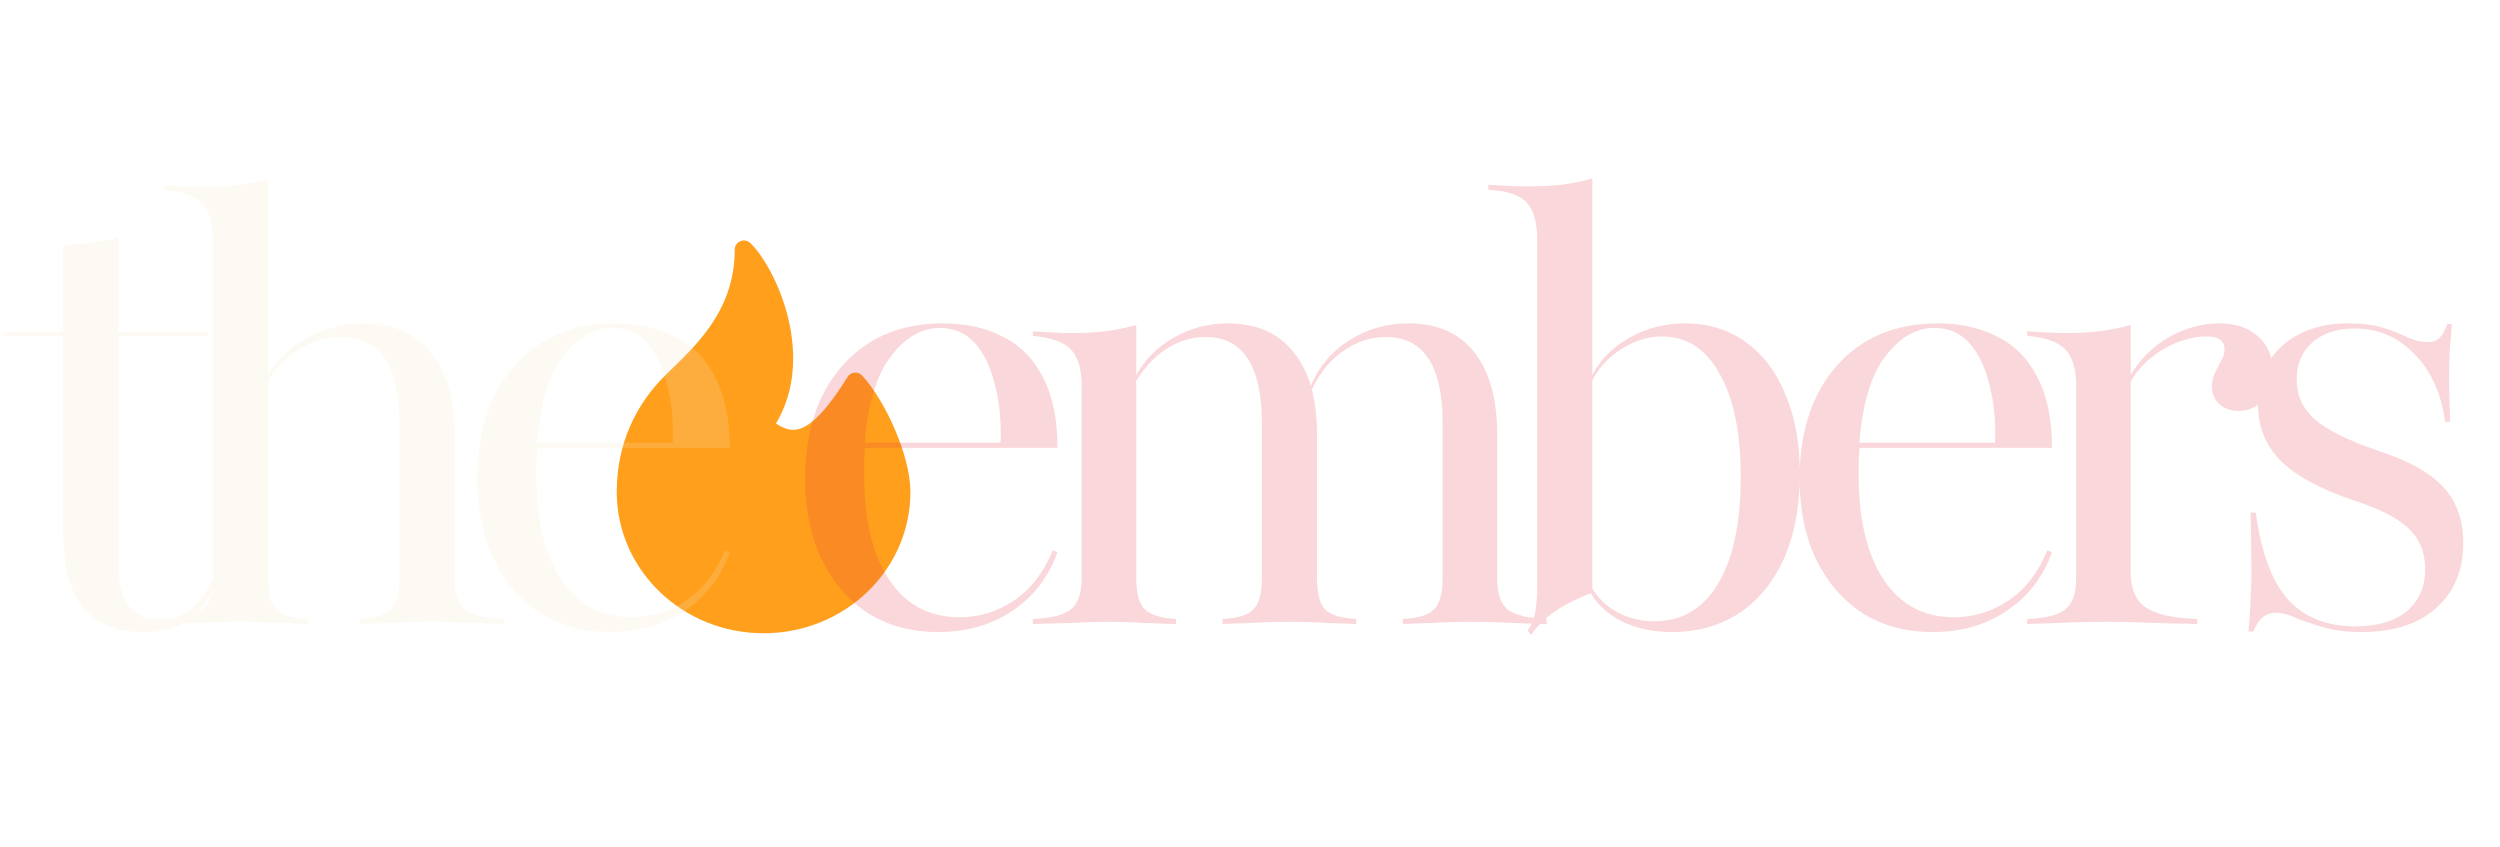
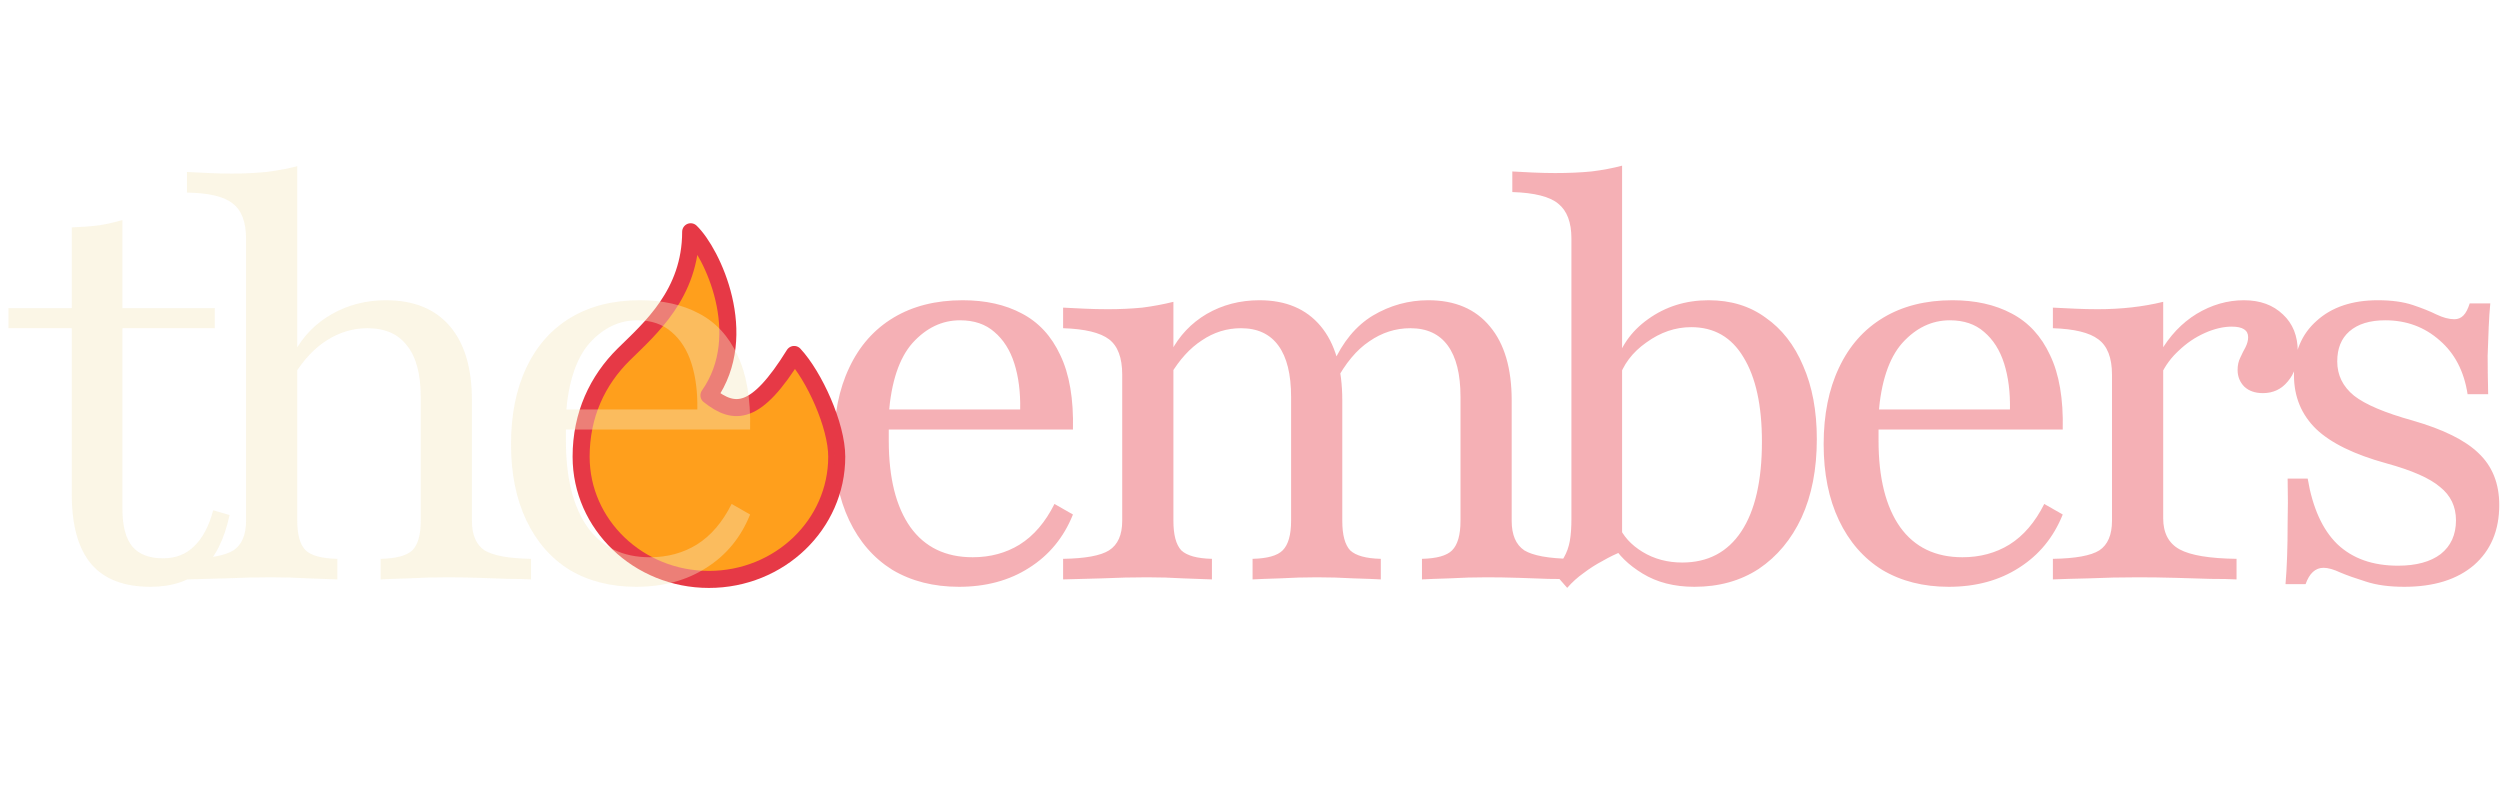
- <svg xmlns="http://www.w3.org/2000/svg" width="1362" height="461" viewBox="0 0 1362 461" fill="none">
-   <path d="M416 231.998C440.996 196.481 417.789 148.004 405.286 136C405.286 172.452 381.339 192.895 365.996 208.001C350.675 223.119 341 243.368 341 267.999C341 307.768 374.579 340 416 340C457.421 340 491 307.768 491 267.999C491 249.617 477.8 220.724 466.004 208.001C443.675 244.002 431.107 244.002 416 231.998Z" fill="#FF9F1C" stroke="#FF9F1C" stroke-width="10" stroke-linecap="round" stroke-linejoin="round" />
-   <g opacity="0.2">
-     <path d="M78.658 344.335C63.587 344.335 52.439 339.897 45.213 331.019C37.987 322.142 34.374 308.206 34.374 289.213V183.303H1.858V180.826H34.374V133.445C40.568 133.239 46.039 132.826 50.787 132.206C55.742 131.381 60.284 130.348 64.413 129.11V180.826H113.342V183.303H64.413V307.484C64.413 317.6 66.271 325.135 69.987 330.09C73.91 335.045 79.793 337.523 87.639 337.523C95.69 337.523 102.4 334.426 107.768 328.232C113.342 322.039 117.368 313.161 119.845 301.6L122.323 302.219C119.226 316.465 114.168 327.097 107.148 334.116C100.129 340.929 90.632 344.335 78.658 344.335ZM195.936 340V337.213C204.401 336.8 210.078 335.045 212.969 331.948C216.065 328.852 217.614 323.174 217.614 314.916V230.065C217.614 214.581 214.93 203.019 209.562 195.381C204.401 187.535 196.349 183.613 185.407 183.613C177.769 183.613 170.44 185.781 163.42 190.116C156.401 194.245 150.414 200.335 145.459 208.387V204.981C150.827 195.897 158.156 188.877 167.446 183.923C176.736 178.761 186.956 176.181 198.104 176.181C214.001 176.181 226.181 181.445 234.646 191.974C243.317 202.297 247.652 217.265 247.652 236.877V314.916C247.652 323.174 249.51 328.852 253.227 331.948C257.149 335.045 264.272 336.8 274.594 337.213V340C271.91 339.794 268.298 339.69 263.756 339.69C259.214 339.484 254.259 339.277 248.891 339.071C243.523 338.865 238.259 338.761 233.098 338.761C225.872 338.761 218.749 338.968 211.73 339.381C204.71 339.587 199.446 339.794 195.936 340ZM89.407 340V337.213C99.73 336.8 106.749 335.045 110.465 331.948C114.181 328.852 116.04 323.174 116.04 314.916V130.968C116.04 121.471 114.078 114.761 110.156 110.839C106.44 106.71 99.523 104.335 89.407 103.716V100.929C93.33 101.135 97.046 101.342 100.556 101.548C104.065 101.755 107.678 101.858 111.394 101.858C117.381 101.858 123.265 101.548 129.046 100.929C135.033 100.103 140.71 98.968 146.078 97.523V314.916C146.078 322.968 147.523 328.645 150.414 331.948C153.51 335.045 159.394 336.8 168.065 337.213V340C163.73 339.794 158.156 339.587 151.343 339.381C144.736 338.968 137.923 338.761 130.904 338.761C123.885 338.761 116.556 338.968 108.917 339.381C101.278 339.587 94.775 339.794 89.407 340ZM332.49 344.335C318.038 344.335 305.341 340.929 294.399 334.116C283.664 327.097 275.199 317.29 269.006 304.697C263.019 292.103 260.025 277.445 260.025 260.723C260.025 243.794 263.019 229.032 269.006 216.439C275.199 203.639 283.87 193.729 295.019 186.71C306.373 179.69 319.793 176.181 335.277 176.181C347.87 176.181 358.812 178.658 368.102 183.613C377.599 188.361 384.825 195.794 389.78 205.91C394.941 215.819 397.522 228.516 397.522 244H280.154L279.844 241.213H366.554C366.967 229.445 365.935 218.916 363.457 209.626C361.186 200.129 357.573 192.594 352.619 187.019C347.664 181.445 341.264 178.658 333.419 178.658C323.509 178.658 314.631 183.819 306.786 194.142C298.941 204.258 294.193 220.155 292.541 241.832L292.851 242.142C292.644 245.032 292.438 247.923 292.231 250.813C292.231 253.497 292.231 256.284 292.231 259.174C292.231 283.123 296.773 302.013 305.857 315.845C314.941 329.471 327.741 336.284 344.257 336.284C354.786 336.284 364.593 333.29 373.677 327.303C382.76 321.316 389.883 312.129 395.044 299.742L397.522 300.981C392.567 314.606 384.309 325.239 372.748 332.877C361.393 340.516 347.973 344.335 332.49 344.335Z" fill="#F4E8C1" />
-     <path d="M511.065 344.335C496.613 344.335 483.916 340.929 472.974 334.116C462.239 327.097 453.774 317.29 447.581 304.697C441.594 292.103 438.6 277.445 438.6 260.723C438.6 243.794 441.594 229.032 447.581 216.439C453.774 203.639 462.445 193.729 473.594 186.71C484.948 179.69 498.368 176.181 513.852 176.181C526.445 176.181 537.387 178.658 546.677 183.613C556.174 188.361 563.4 195.794 568.355 205.91C573.516 215.819 576.097 228.516 576.097 244H458.729L458.419 241.213H545.129C545.542 229.445 544.51 218.916 542.032 209.626C539.761 200.129 536.148 192.594 531.194 187.019C526.239 181.445 519.839 178.658 511.994 178.658C502.084 178.658 493.206 183.819 485.361 194.142C477.516 204.258 472.768 220.155 471.116 241.832L471.426 242.142C471.219 245.032 471.013 247.923 470.806 250.813C470.806 253.497 470.806 256.284 470.806 259.174C470.806 283.123 475.348 302.013 484.432 315.845C493.516 329.471 506.316 336.284 522.832 336.284C533.361 336.284 543.168 333.29 552.252 327.303C561.335 321.316 568.458 312.129 573.619 299.742L576.097 300.981C571.142 314.606 562.884 325.239 551.323 332.877C539.968 340.516 526.548 344.335 511.065 344.335ZM764.26 340V337.213C772.724 336.8 778.402 335.045 781.292 331.948C784.389 328.852 785.937 323.174 785.937 314.916V230.065C785.937 214.787 783.356 203.226 778.195 195.381C773.034 187.535 765.395 183.613 755.279 183.613C746.402 183.613 738.247 186.4 730.815 191.974C723.382 197.342 717.602 205.084 713.473 215.2L713.163 212.413C717.705 200.852 724.827 191.974 734.531 185.781C744.234 179.381 755.176 176.181 767.356 176.181C783.047 176.181 795.021 181.445 803.279 191.974C811.537 202.503 815.666 217.471 815.666 236.877V314.916C815.666 323.174 817.524 328.852 821.24 331.948C825.163 335.045 832.285 336.8 842.608 337.213V340C840.131 339.794 836.518 339.69 831.769 339.69C827.227 339.484 822.273 339.277 816.905 339.071C811.537 338.865 806.273 338.761 801.111 338.761C793.885 338.761 786.763 338.968 779.744 339.381C772.931 339.587 767.769 339.794 764.26 340ZM562.66 340V337.213C572.776 336.8 579.692 335.045 583.408 331.948C587.331 328.852 589.292 323.174 589.292 314.916V210.245C589.292 200.748 587.227 194.039 583.098 190.116C579.176 186.194 572.363 183.819 562.66 182.994V180.516C566.169 180.723 569.679 180.929 573.189 181.135C576.698 181.342 580.311 181.445 584.027 181.445C590.427 181.445 596.518 181.135 602.298 180.516C608.079 179.69 613.653 178.555 619.021 177.11V314.916C619.021 323.174 620.569 328.852 623.666 331.948C626.969 335.045 632.647 336.8 640.698 337.213V340C635.537 339.794 629.86 339.587 623.666 339.381C617.473 338.968 610.866 338.761 603.847 338.761C597.034 338.761 590.015 338.968 582.789 339.381C575.769 339.587 569.06 339.794 562.66 340ZM666.092 340V337.213C674.35 336.8 679.924 335.045 682.815 331.948C685.911 328.852 687.46 323.174 687.46 314.916V230.065C687.46 214.787 684.879 203.226 679.718 195.381C674.763 187.535 667.124 183.613 656.802 183.613C649.163 183.613 642.04 185.781 635.434 190.116C629.034 194.245 623.356 200.335 618.402 208.387L618.711 204.981C623.666 195.897 630.582 188.877 639.46 183.923C648.544 178.761 658.35 176.181 668.879 176.181C684.569 176.181 696.544 181.445 704.802 191.974C713.266 202.297 717.498 217.161 717.498 236.568V314.916C717.498 323.174 718.944 328.852 721.834 331.948C724.931 335.045 730.608 336.8 738.866 337.213V340C735.563 339.794 730.402 339.587 723.382 339.381C716.569 338.968 709.653 338.761 702.634 338.761C695.615 338.761 688.595 338.968 681.576 339.381C674.763 339.587 669.602 339.794 666.092 340ZM910.87 344.335C899.515 344.335 889.606 341.961 881.141 337.213C872.883 332.258 867.412 326.168 864.728 318.942L865.657 316.774C868.135 322.968 872.573 328.129 878.973 332.258C885.58 336.387 893.012 338.452 901.27 338.452C916.341 338.452 927.902 331.639 935.954 318.013C944.212 304.387 948.341 284.981 948.341 259.794C948.341 235.845 944.522 217.161 936.883 203.742C929.451 190.116 918.922 183.303 905.296 183.303C897.038 183.303 888.986 186.09 881.141 191.665C873.296 197.239 868.031 204.258 865.348 212.723L864.728 211.484C867.825 201.161 874.328 192.697 884.238 186.09C894.354 179.484 905.606 176.181 917.993 176.181C930.793 176.181 941.838 179.587 951.128 186.4C960.625 193.213 967.851 202.813 972.806 215.2C977.967 227.381 980.548 241.729 980.548 258.245C980.548 276 977.657 291.381 971.877 304.387C966.096 317.187 957.941 327.097 947.412 334.116C936.883 340.929 924.702 344.335 910.87 344.335ZM834.07 345.884L832.212 343.406C833.657 341.548 834.689 339.587 835.309 337.523C836.135 335.252 836.651 332.774 836.857 330.09C837.27 327.2 837.477 323.897 837.477 320.181V130.658C837.477 121.368 835.619 114.658 831.902 110.529C828.393 106.4 821.373 104.026 810.844 103.406V100.619C814.354 100.826 817.864 101.032 821.373 101.239C825.089 101.445 828.702 101.548 832.212 101.548C838.819 101.548 845.115 101.239 851.102 100.619C857.089 99.793 862.56 98.658 867.515 97.213V322.968C863.799 324.206 859.773 325.961 855.438 328.232C851.102 330.297 847.077 332.877 843.36 335.974C839.851 338.865 836.754 342.168 834.07 345.884ZM1052.86 344.335C1038.41 344.335 1025.72 340.929 1014.77 334.116C1004.04 327.097 995.574 317.29 989.381 304.697C983.394 292.103 980.4 277.445 980.4 260.723C980.4 243.794 983.394 229.032 989.381 216.439C995.574 203.639 1004.25 193.729 1015.39 186.71C1026.75 179.69 1040.17 176.181 1055.65 176.181C1068.25 176.181 1079.19 178.658 1088.48 183.613C1097.97 188.361 1105.2 195.794 1110.15 205.91C1115.32 215.819 1117.9 228.516 1117.9 244H1000.53L1000.22 241.213H1086.93C1087.34 229.445 1086.31 218.916 1083.83 209.626C1081.56 200.129 1077.95 192.594 1072.99 187.019C1068.04 181.445 1061.64 178.658 1053.79 178.658C1043.88 178.658 1035.01 183.819 1027.16 194.142C1019.32 204.258 1014.57 220.155 1012.92 241.832L1013.23 242.142C1013.02 245.032 1012.81 247.923 1012.61 250.813C1012.61 253.497 1012.61 256.284 1012.61 259.174C1012.61 283.123 1017.15 302.013 1026.23 315.845C1035.32 329.471 1048.12 336.284 1064.63 336.284C1075.16 336.284 1084.97 333.29 1094.05 327.303C1103.14 321.316 1110.26 312.129 1115.42 299.742L1117.9 300.981C1112.94 314.606 1104.68 325.239 1093.12 332.877C1081.77 340.516 1068.35 344.335 1052.86 344.335ZM1104.46 340V337.213C1114.58 336.8 1121.49 335.045 1125.21 331.948C1129.13 328.852 1131.09 323.174 1131.09 314.916V210.245C1131.09 200.748 1129.03 194.039 1124.9 190.116C1120.98 186.194 1114.16 183.819 1104.46 182.994V180.516C1108.18 180.723 1111.69 180.929 1114.99 181.135C1118.5 181.342 1122.21 181.445 1126.14 181.445C1138.73 181.445 1150.29 180 1160.82 177.11V312.129C1160.82 321.006 1163.61 327.303 1169.18 331.019C1174.76 334.735 1184.05 336.8 1197.05 337.213V340C1193.75 339.794 1189.31 339.69 1183.74 339.69C1178.16 339.484 1172.18 339.277 1165.78 339.071C1159.38 338.865 1153.08 338.761 1146.89 338.761C1137.8 338.761 1129.44 338.968 1121.8 339.381C1114.16 339.587 1108.38 339.794 1104.46 340ZM1219.35 223.871C1215.22 223.871 1211.81 222.632 1209.13 220.155C1206.45 217.677 1205.1 214.477 1205.1 210.555C1205.1 207.665 1205.62 205.187 1206.65 203.123C1207.89 200.852 1209.03 198.684 1210.06 196.619C1211.3 194.555 1211.92 192.387 1211.92 190.116C1211.92 185.574 1208.61 183.303 1202.01 183.303C1197.05 183.303 1191.89 184.335 1186.52 186.4C1181.16 188.465 1176.2 191.355 1171.66 195.071C1167.12 198.787 1163.4 203.226 1160.51 208.387L1160.2 205.29C1165.36 196.206 1172.38 189.084 1181.26 183.923C1190.34 178.761 1199.63 176.181 1209.13 176.181C1218.01 176.181 1225.03 178.555 1230.19 183.303C1235.56 188.052 1238.24 194.452 1238.24 202.503C1238.24 208.903 1236.49 214.065 1232.98 217.987C1229.47 221.91 1224.92 223.871 1219.35 223.871ZM1286.55 344.335C1278.09 344.335 1270.97 343.406 1265.18 341.548C1259.4 339.897 1254.55 338.245 1250.63 336.594C1246.71 334.735 1243.2 333.806 1240.1 333.806C1234.32 333.806 1230.19 337.213 1227.71 344.026H1224.93C1225.55 337.832 1225.96 331.535 1226.17 325.135C1226.58 318.529 1226.68 311.51 1226.48 304.077C1226.48 296.439 1226.37 288.181 1226.17 279.303H1228.95C1231.84 300.774 1237.62 316.465 1246.29 326.374C1255.17 336.284 1267.46 341.239 1283.15 341.239C1295.33 341.239 1304.72 338.452 1311.33 332.877C1317.93 327.303 1321.24 319.665 1321.24 309.961C1321.24 300.877 1318.14 293.445 1311.95 287.665C1305.75 281.884 1295.43 276.723 1280.98 272.181C1263.22 265.987 1250.32 258.865 1242.27 250.813C1234.22 242.555 1230.19 232.439 1230.19 220.465C1230.19 207.045 1234.63 196.31 1243.51 188.258C1252.59 180.206 1264.57 176.181 1279.43 176.181C1287.07 176.181 1293.47 177.006 1298.63 178.658C1303.79 180.31 1308.23 182.065 1311.95 183.923C1315.87 185.574 1319.48 186.4 1322.78 186.4C1325.26 186.4 1327.33 185.677 1328.98 184.232C1330.63 182.581 1332.08 180 1333.31 176.49H1335.79C1335.38 181.445 1334.97 186.606 1334.55 191.974C1334.35 197.342 1334.24 203.123 1334.24 209.316C1334.45 215.303 1334.66 222.116 1334.86 229.755H1332.08C1330.01 214.271 1324.44 201.987 1315.35 192.903C1306.48 183.613 1295.64 178.968 1282.84 178.968C1273.13 178.968 1265.39 181.548 1259.61 186.71C1254.04 191.665 1251.25 198.374 1251.25 206.839C1251.25 215.51 1254.55 222.735 1261.16 228.516C1267.77 234.297 1279.22 239.974 1295.53 245.548C1312.05 250.916 1323.92 257.523 1331.15 265.368C1338.37 273.213 1341.98 283.329 1341.98 295.716C1341.98 310.787 1337.03 322.658 1327.12 331.329C1317.42 340 1303.89 344.335 1286.55 344.335Z" fill="#E63946" />
+ <svg xmlns="http://www.w3.org/2000/svg" width="1467" height="461" viewBox="0 0 1467 461" fill="none">
+   <path d="M416 231.998C440.996 196.481 417.789 148.004 405.286 136C405.286 172.452 381.339 192.895 365.996 208.001C350.675 223.119 341 243.368 341 267.999C341 307.768 374.579 340 416 340C457.421 340 491 307.768 491 267.999C491 249.617 477.8 220.724 466.004 208.001C443.675 244.002 431.107 244.002 416 231.998Z" fill="#FF9F1C" stroke="#E63946" stroke-width="10" stroke-linecap="round" stroke-linejoin="round" />
+   <g opacity="0.4">
+     <path d="M88.258 344.335C72.774 344.335 61.213 339.897 53.574 331.019C45.935 321.935 42.116 308.31 42.116 290.142V192.594H4.955V180.826H42.116V133.445C47.897 133.239 53.264 132.826 58.219 132.206C63.174 131.381 67.716 130.348 71.845 129.11V180.826H126.039V192.594H71.845V298.813C71.845 308.723 73.806 316.052 77.729 320.8C81.652 325.342 87.639 327.613 95.69 327.613C103.123 327.613 109.213 325.239 113.961 320.49C118.916 315.742 122.632 308.723 125.11 299.432L134.71 302.219C131.613 316.671 126.245 327.303 118.606 334.116C111.174 340.929 101.058 344.335 88.258 344.335ZM223.357 340V327.923C232.441 327.716 238.635 326.065 241.938 322.968C245.241 319.665 246.893 313.884 246.893 305.626V233.161C246.893 219.535 244.209 209.419 238.841 202.813C233.68 196 225.938 192.594 215.615 192.594C207.151 192.594 199.202 194.968 191.77 199.716C184.544 204.258 178.144 211.071 172.57 220.155L172.88 206.529C178.041 197.032 185.37 189.6 194.867 184.232C204.364 178.865 214.893 176.181 226.454 176.181C242.764 176.181 255.254 181.239 263.925 191.355C272.596 201.471 276.931 216.026 276.931 235.019V305.626C276.931 313.884 279.409 319.665 284.364 322.968C289.525 326.065 298.609 327.716 311.615 327.923V340C308.519 339.794 304.183 339.69 298.609 339.69C293.241 339.484 287.357 339.277 280.957 339.071C274.557 338.865 268.364 338.761 262.377 338.761C254.738 338.761 247.202 338.968 239.77 339.381C232.544 339.587 227.073 339.794 223.357 340ZM109.706 340V327.923C122.919 327.716 132.002 326.065 136.957 322.968C141.912 319.665 144.39 313.884 144.39 305.626V140.258C144.39 130.348 141.809 123.432 136.648 119.51C131.693 115.381 122.712 113.213 109.706 113.006V100.929C114.041 101.135 118.377 101.342 122.712 101.548C127.048 101.755 131.486 101.858 136.028 101.858C143.048 101.858 149.757 101.548 156.157 100.929C162.764 100.103 168.854 98.968 174.428 97.523V305.626C174.428 313.884 176.08 319.665 179.383 322.968C182.686 326.065 188.88 327.716 197.964 327.923V340C193.835 339.794 188.157 339.587 180.931 339.381C173.912 338.968 166.583 338.761 158.944 338.761C150.48 338.761 141.602 338.968 132.312 339.381C123.022 339.587 115.486 339.794 109.706 340ZM373.265 344.335C358.401 344.335 345.394 341.032 334.246 334.426C323.304 327.613 314.84 317.91 308.852 305.316C302.865 292.723 299.872 277.858 299.872 260.723C299.872 243.381 302.865 228.413 308.852 215.819C314.84 203.019 323.51 193.213 334.865 186.4C346.22 179.587 359.743 176.181 375.433 176.181C388.852 176.181 400.414 178.761 410.117 183.923C420.027 189.084 427.562 197.239 432.723 208.387C438.091 219.535 440.569 234.09 440.156 252.052H319.691L319.381 240.284H409.188C409.394 230.168 408.259 221.187 405.781 213.342C403.304 205.497 399.381 199.303 394.014 194.761C388.852 190.219 382.143 187.948 373.885 187.948C363.356 187.948 354.065 192.387 346.014 201.265C338.169 210.142 333.523 224.077 332.078 243.071L332.388 244C332.181 246.065 332.078 248.335 332.078 250.813C332.078 253.29 332.078 255.871 332.078 258.555C332.078 280.439 336.31 297.368 344.775 309.342C353.24 321.11 365.42 326.994 381.317 326.994C391.64 326.994 400.827 324.516 408.878 319.561C417.136 314.4 423.949 306.452 429.317 295.716L440.156 301.91C434.788 315.329 426.22 325.755 414.452 333.187C402.891 340.619 389.162 344.335 373.265 344.335Z" fill="#F4E8C1" />
+     <path d="M562.715 344.335C547.851 344.335 534.844 341.032 523.696 334.426C512.754 327.613 504.29 317.91 498.302 305.316C492.315 292.723 489.322 277.858 489.322 260.723C489.322 243.381 492.315 228.413 498.302 215.819C504.29 203.019 512.96 193.213 524.315 186.4C535.67 179.587 549.193 176.181 564.883 176.181C578.302 176.181 589.864 178.761 599.567 183.923C609.477 189.084 617.012 197.239 622.173 208.387C627.541 219.535 630.019 234.09 629.606 252.052H509.141L508.831 240.284H598.638C598.844 230.168 597.709 221.187 595.231 213.342C592.754 205.497 588.831 199.303 583.464 194.761C578.302 190.219 571.593 187.948 563.335 187.948C552.806 187.948 543.515 192.387 535.464 201.265C527.619 210.142 522.973 224.077 521.528 243.071L521.838 244C521.631 246.065 521.528 248.335 521.528 250.813C521.528 253.29 521.528 255.871 521.528 258.555C521.528 280.439 525.76 297.368 534.225 309.342C542.69 321.11 554.87 326.994 570.767 326.994C581.09 326.994 590.277 324.516 598.328 319.561C606.586 314.4 613.399 306.452 618.767 295.716L629.606 301.91C624.238 315.329 615.67 325.755 603.902 333.187C592.341 340.619 578.612 344.335 562.715 344.335ZM834.414 340V327.923C843.085 327.716 848.969 326.065 852.065 322.968C855.369 319.665 857.02 313.884 857.02 305.626V232.852C857.02 219.639 854.543 209.626 849.588 202.813C844.633 196 837.304 192.594 827.601 192.594C818.93 192.594 810.878 195.174 803.446 200.335C796.014 205.29 789.407 213.239 783.627 224.181L782.078 213.652C787.859 200.645 795.704 191.148 805.614 185.161C815.73 179.174 826.569 176.181 838.13 176.181C853.82 176.181 865.898 181.342 874.362 191.665C882.827 201.781 887.059 216.232 887.059 235.019V305.626C887.059 313.884 889.536 319.665 894.491 322.968C899.652 326.065 908.736 327.716 921.743 327.923V340C918.646 339.794 914.31 339.69 908.736 339.69C903.369 339.484 897.485 339.277 891.085 339.071C884.685 338.865 878.491 338.761 872.504 338.761C865.072 338.761 857.743 338.968 850.517 339.381C843.498 339.587 838.13 339.794 834.414 340ZM623.833 340V327.923C636.84 327.716 645.82 326.065 650.775 322.968C655.936 319.665 658.517 313.884 658.517 305.626V219.845C658.517 209.935 655.936 203.019 650.775 199.097C645.614 195.174 636.633 193.006 623.833 192.594V180.516C627.962 180.723 632.194 180.929 636.53 181.135C640.865 181.342 645.407 181.445 650.156 181.445C657.175 181.445 663.885 181.135 670.285 180.516C676.685 179.69 682.775 178.555 688.556 177.11V305.626C688.556 313.884 690.104 319.665 693.201 322.968C696.504 326.065 702.491 327.716 711.162 327.923V340C706.62 339.794 700.943 339.587 694.13 339.381C687.523 338.968 680.504 338.761 673.072 338.761C664.607 338.761 655.833 338.968 646.749 339.381C637.665 339.587 630.027 339.794 623.833 340ZM735.007 340V327.923C743.678 327.716 749.562 326.065 752.659 322.968C755.962 319.665 757.614 313.884 757.614 305.626V232.852C757.614 219.639 755.136 209.626 750.181 202.813C745.227 196 737.898 192.594 728.194 192.594C719.936 192.594 712.298 194.968 705.278 199.716C698.259 204.258 692.065 211.071 686.698 220.155L687.007 206.529C691.962 197.032 698.981 189.6 708.065 184.232C717.356 178.865 727.678 176.181 739.033 176.181C754.517 176.181 766.491 181.239 774.956 191.355C783.42 201.471 787.652 216.026 787.652 235.019V305.626C787.652 313.884 789.201 319.665 792.298 322.968C795.601 326.065 801.588 327.716 810.259 327.923V340C806.749 339.794 801.381 339.587 794.156 339.381C787.136 338.968 780.014 338.761 772.788 338.761C765.562 338.761 758.336 338.968 751.11 339.381C744.091 339.587 738.723 339.794 735.007 340ZM994.265 344.335C982.498 344.335 972.381 341.755 963.917 336.594C955.452 331.432 949.465 325.548 945.956 318.942L949.672 308.103C952.356 314.503 957.104 319.768 963.917 323.897C970.73 328.026 978.472 330.09 987.143 330.09C1002.21 330.09 1013.77 324 1021.83 311.819C1029.88 299.639 1033.9 282.09 1033.9 259.174C1033.9 237.91 1030.29 221.394 1023.07 209.626C1016.05 197.858 1005.83 191.974 992.407 191.974C983.117 191.974 974.343 194.968 966.085 200.955C957.827 206.735 952.356 214.065 949.672 222.942L947.504 215.819C950.394 204.052 956.898 194.555 967.014 187.329C977.336 179.897 989.207 176.181 1002.63 176.181C1015.63 176.181 1026.78 179.587 1036.07 186.4C1045.57 193.006 1052.9 202.4 1058.06 214.581C1063.43 226.761 1066.11 241.11 1066.11 257.626C1066.11 275.381 1063.12 290.761 1057.13 303.768C1051.14 316.568 1042.78 326.581 1032.05 333.806C1021.31 340.826 1008.72 344.335 994.265 344.335ZM919.633 344.955L910.962 335.045C914.059 332.361 916.33 329.677 917.775 326.994C919.427 324.103 920.562 320.903 921.181 317.394C921.801 313.884 922.11 309.548 922.11 304.387V139.948C922.11 130.452 919.53 123.639 914.369 119.51C909.414 115.381 900.433 113.11 887.427 112.697V100.619C891.143 100.826 895.169 101.032 899.504 101.239C904.046 101.445 908.381 101.548 912.51 101.548C920.356 101.548 927.478 101.239 933.878 100.619C940.485 99.793 946.472 98.658 951.839 97.213V323.587C948.123 325.032 944.304 326.89 940.381 329.161C936.459 331.226 932.743 333.6 929.233 336.284C925.723 338.761 922.523 341.652 919.633 344.955ZM1143.52 344.335C1128.65 344.335 1115.64 341.032 1104.5 334.426C1093.55 327.613 1085.09 317.91 1079.1 305.316C1073.12 292.723 1070.12 277.858 1070.12 260.723C1070.12 243.381 1073.12 228.413 1079.1 215.819C1085.09 203.019 1093.76 193.213 1105.12 186.4C1116.47 179.587 1129.99 176.181 1145.68 176.181C1159.1 176.181 1170.66 178.761 1180.37 183.923C1190.28 189.084 1197.81 197.239 1202.97 208.387C1208.34 219.535 1210.82 234.09 1210.41 252.052H1089.94L1089.63 240.284H1179.44C1179.64 230.168 1178.51 221.187 1176.03 213.342C1173.55 205.497 1169.63 199.303 1164.26 194.761C1159.1 190.219 1152.39 187.948 1144.13 187.948C1133.61 187.948 1124.32 192.387 1116.26 201.265C1108.42 210.142 1103.77 224.077 1102.33 243.071L1102.64 244C1102.43 246.065 1102.33 248.335 1102.33 250.813C1102.33 253.29 1102.33 255.871 1102.33 258.555C1102.33 280.439 1106.56 297.368 1115.02 309.342C1123.49 321.11 1135.67 326.994 1151.57 326.994C1161.89 326.994 1171.08 324.516 1179.13 319.561C1187.39 314.4 1194.2 306.452 1199.57 295.716L1210.41 301.91C1205.04 315.329 1196.47 325.755 1184.7 333.187C1173.14 340.619 1159.41 344.335 1143.52 344.335ZM1204.63 340V327.923C1217.85 327.716 1226.93 326.065 1231.88 322.968C1236.84 319.665 1239.32 313.884 1239.32 305.626V219.845C1239.32 209.935 1236.63 203.019 1231.27 199.097C1226.1 195.174 1217.23 193.006 1204.63 192.594V180.516C1208.97 180.723 1213.3 180.929 1217.64 181.135C1221.98 181.342 1226.41 181.445 1230.96 181.445C1244.79 181.445 1257.59 180 1269.36 177.11V304.077C1269.36 312.748 1272.56 318.839 1278.96 322.348C1285.36 325.858 1296.5 327.716 1312.4 327.923V340C1308.68 339.794 1303.63 339.69 1297.23 339.69C1290.83 339.484 1283.91 339.277 1276.48 339.071C1269.05 338.865 1261.82 338.761 1254.8 338.761C1244.68 338.761 1234.98 338.968 1225.69 339.381C1216.4 339.587 1209.38 339.794 1204.63 340ZM1327.88 230.684C1323.34 230.684 1319.73 229.445 1317.05 226.968C1314.36 224.284 1313.02 220.981 1313.02 217.058C1313.02 214.374 1313.54 212 1314.57 209.935C1315.6 207.665 1316.63 205.6 1317.67 203.742C1318.7 201.677 1319.21 199.716 1319.21 197.858C1319.21 193.729 1316.01 191.665 1309.61 191.665C1304.66 191.665 1299.39 192.903 1293.82 195.381C1288.25 197.858 1283.19 201.265 1278.65 205.6C1274.1 209.729 1270.59 214.477 1268.12 219.845L1267.5 206.839C1273.07 197.135 1280.19 189.6 1288.87 184.232C1297.74 178.865 1307.03 176.181 1316.74 176.181C1326.23 176.181 1333.87 178.968 1339.65 184.542C1345.43 189.91 1348.32 197.135 1348.32 206.219C1348.32 213.445 1346.36 219.329 1342.44 223.871C1338.72 228.413 1333.87 230.684 1327.88 230.684ZM1410.82 344.335C1401.94 344.335 1394.41 343.303 1388.21 341.239C1382.23 339.381 1377.27 337.626 1373.35 335.974C1369.43 334.116 1366.12 333.187 1363.44 333.187C1358.69 333.187 1355.18 336.387 1352.91 342.787H1341.14C1341.56 337.832 1341.87 332.465 1342.07 326.684C1342.28 320.903 1342.38 314.297 1342.38 306.865C1342.59 299.226 1342.59 290.555 1342.38 280.852H1354.15C1357.04 297.987 1362.82 310.787 1371.49 319.252C1380.37 327.716 1392.24 331.948 1407.1 331.948C1417.84 331.948 1426.2 329.677 1432.19 325.135C1438.18 320.387 1441.17 313.781 1441.17 305.316C1441.17 297.265 1438.07 290.761 1431.88 285.806C1425.89 280.645 1415.36 276 1400.29 271.871C1381.5 266.71 1367.78 260 1359.1 251.742C1350.43 243.277 1346.1 232.748 1346.1 220.155C1346.1 206.735 1350.54 196.103 1359.41 188.258C1368.29 180.206 1380.27 176.181 1395.34 176.181C1403.39 176.181 1410.2 177.11 1415.78 178.968C1421.35 180.826 1425.99 182.684 1429.71 184.542C1433.63 186.4 1437.14 187.329 1440.24 187.329C1442.3 187.329 1444.06 186.606 1445.5 185.161C1446.95 183.716 1448.19 181.342 1449.22 178.039H1461.3C1460.88 182.374 1460.58 187.019 1460.37 191.974C1460.16 196.723 1459.96 202.297 1459.75 208.697C1459.75 214.89 1459.85 222.426 1460.06 231.303H1447.98C1445.92 217.884 1440.45 207.355 1431.57 199.716C1422.69 191.871 1412.06 187.948 1399.67 187.948C1390.59 187.948 1383.57 190.116 1378.61 194.452C1373.87 198.581 1371.49 204.465 1371.49 212.103C1371.49 220.155 1374.79 226.865 1381.4 232.232C1388.01 237.394 1399.47 242.245 1415.78 246.787C1433.74 251.948 1446.64 258.348 1454.48 265.987C1462.54 273.626 1466.56 283.742 1466.56 296.335C1466.56 311.2 1461.61 322.968 1451.7 331.639C1441.79 340.103 1428.16 344.335 1410.82 344.335Z" fill="#E63946" />
  </g>
</svg>
